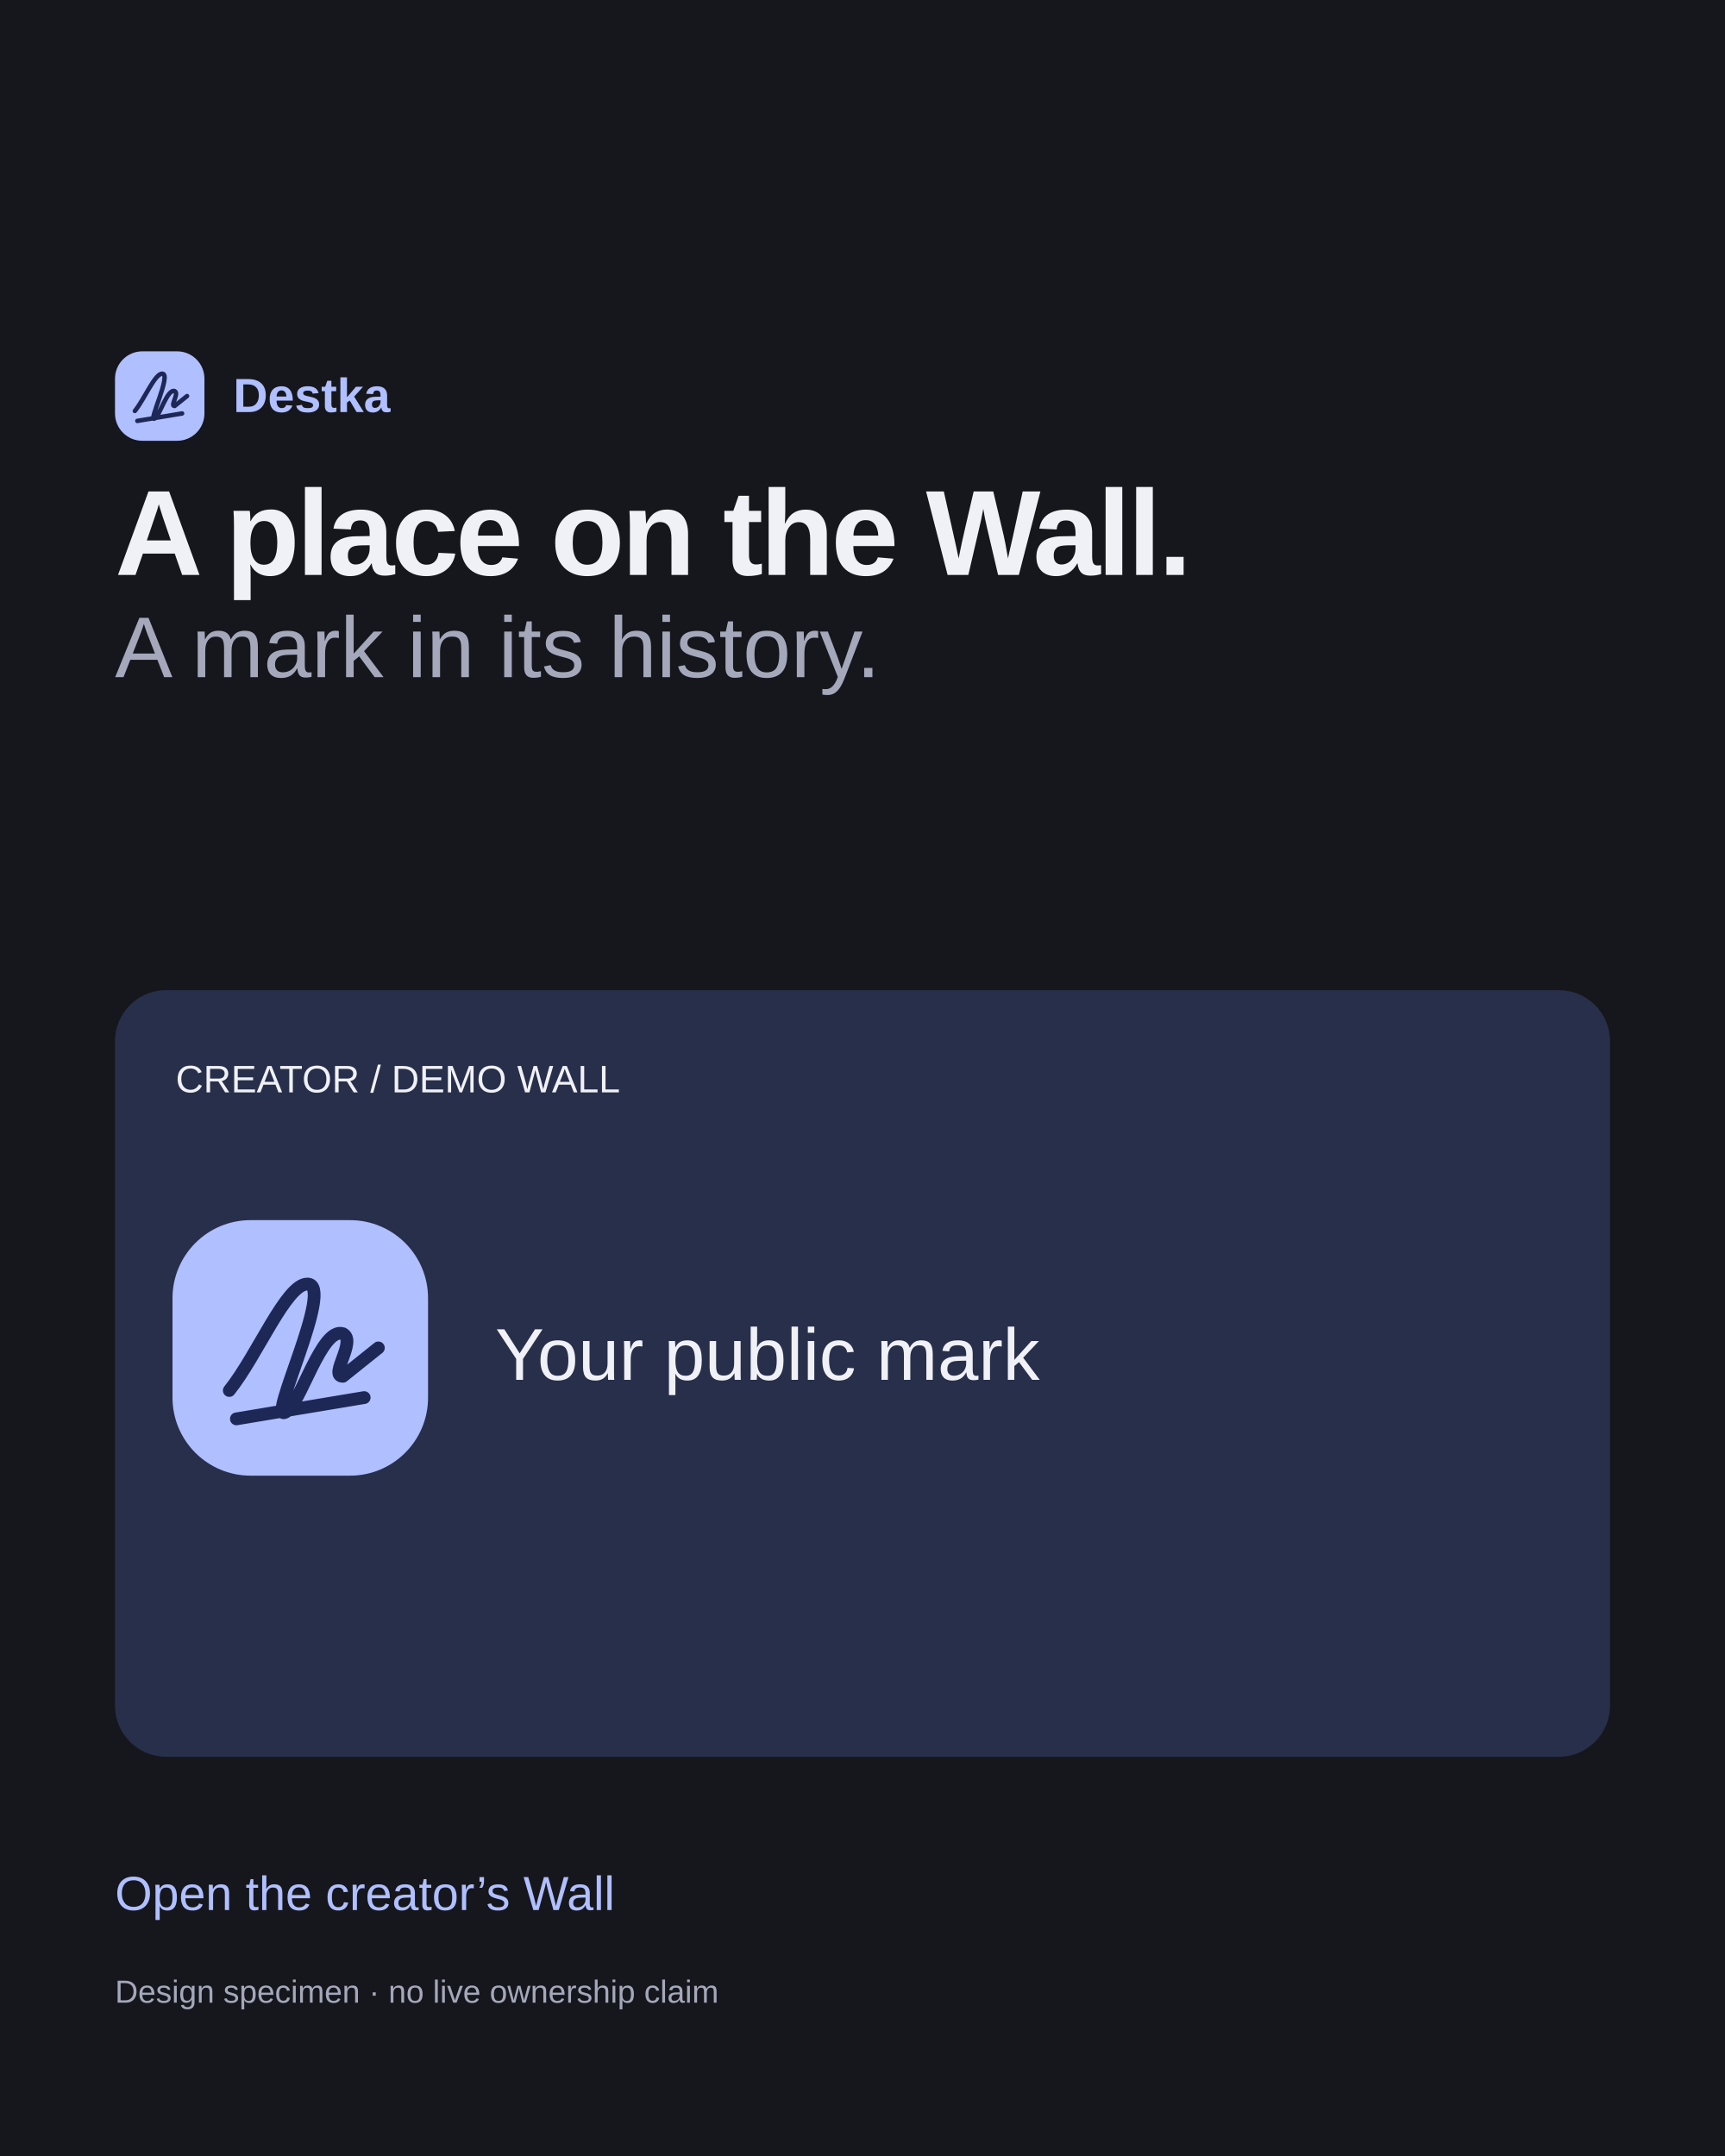
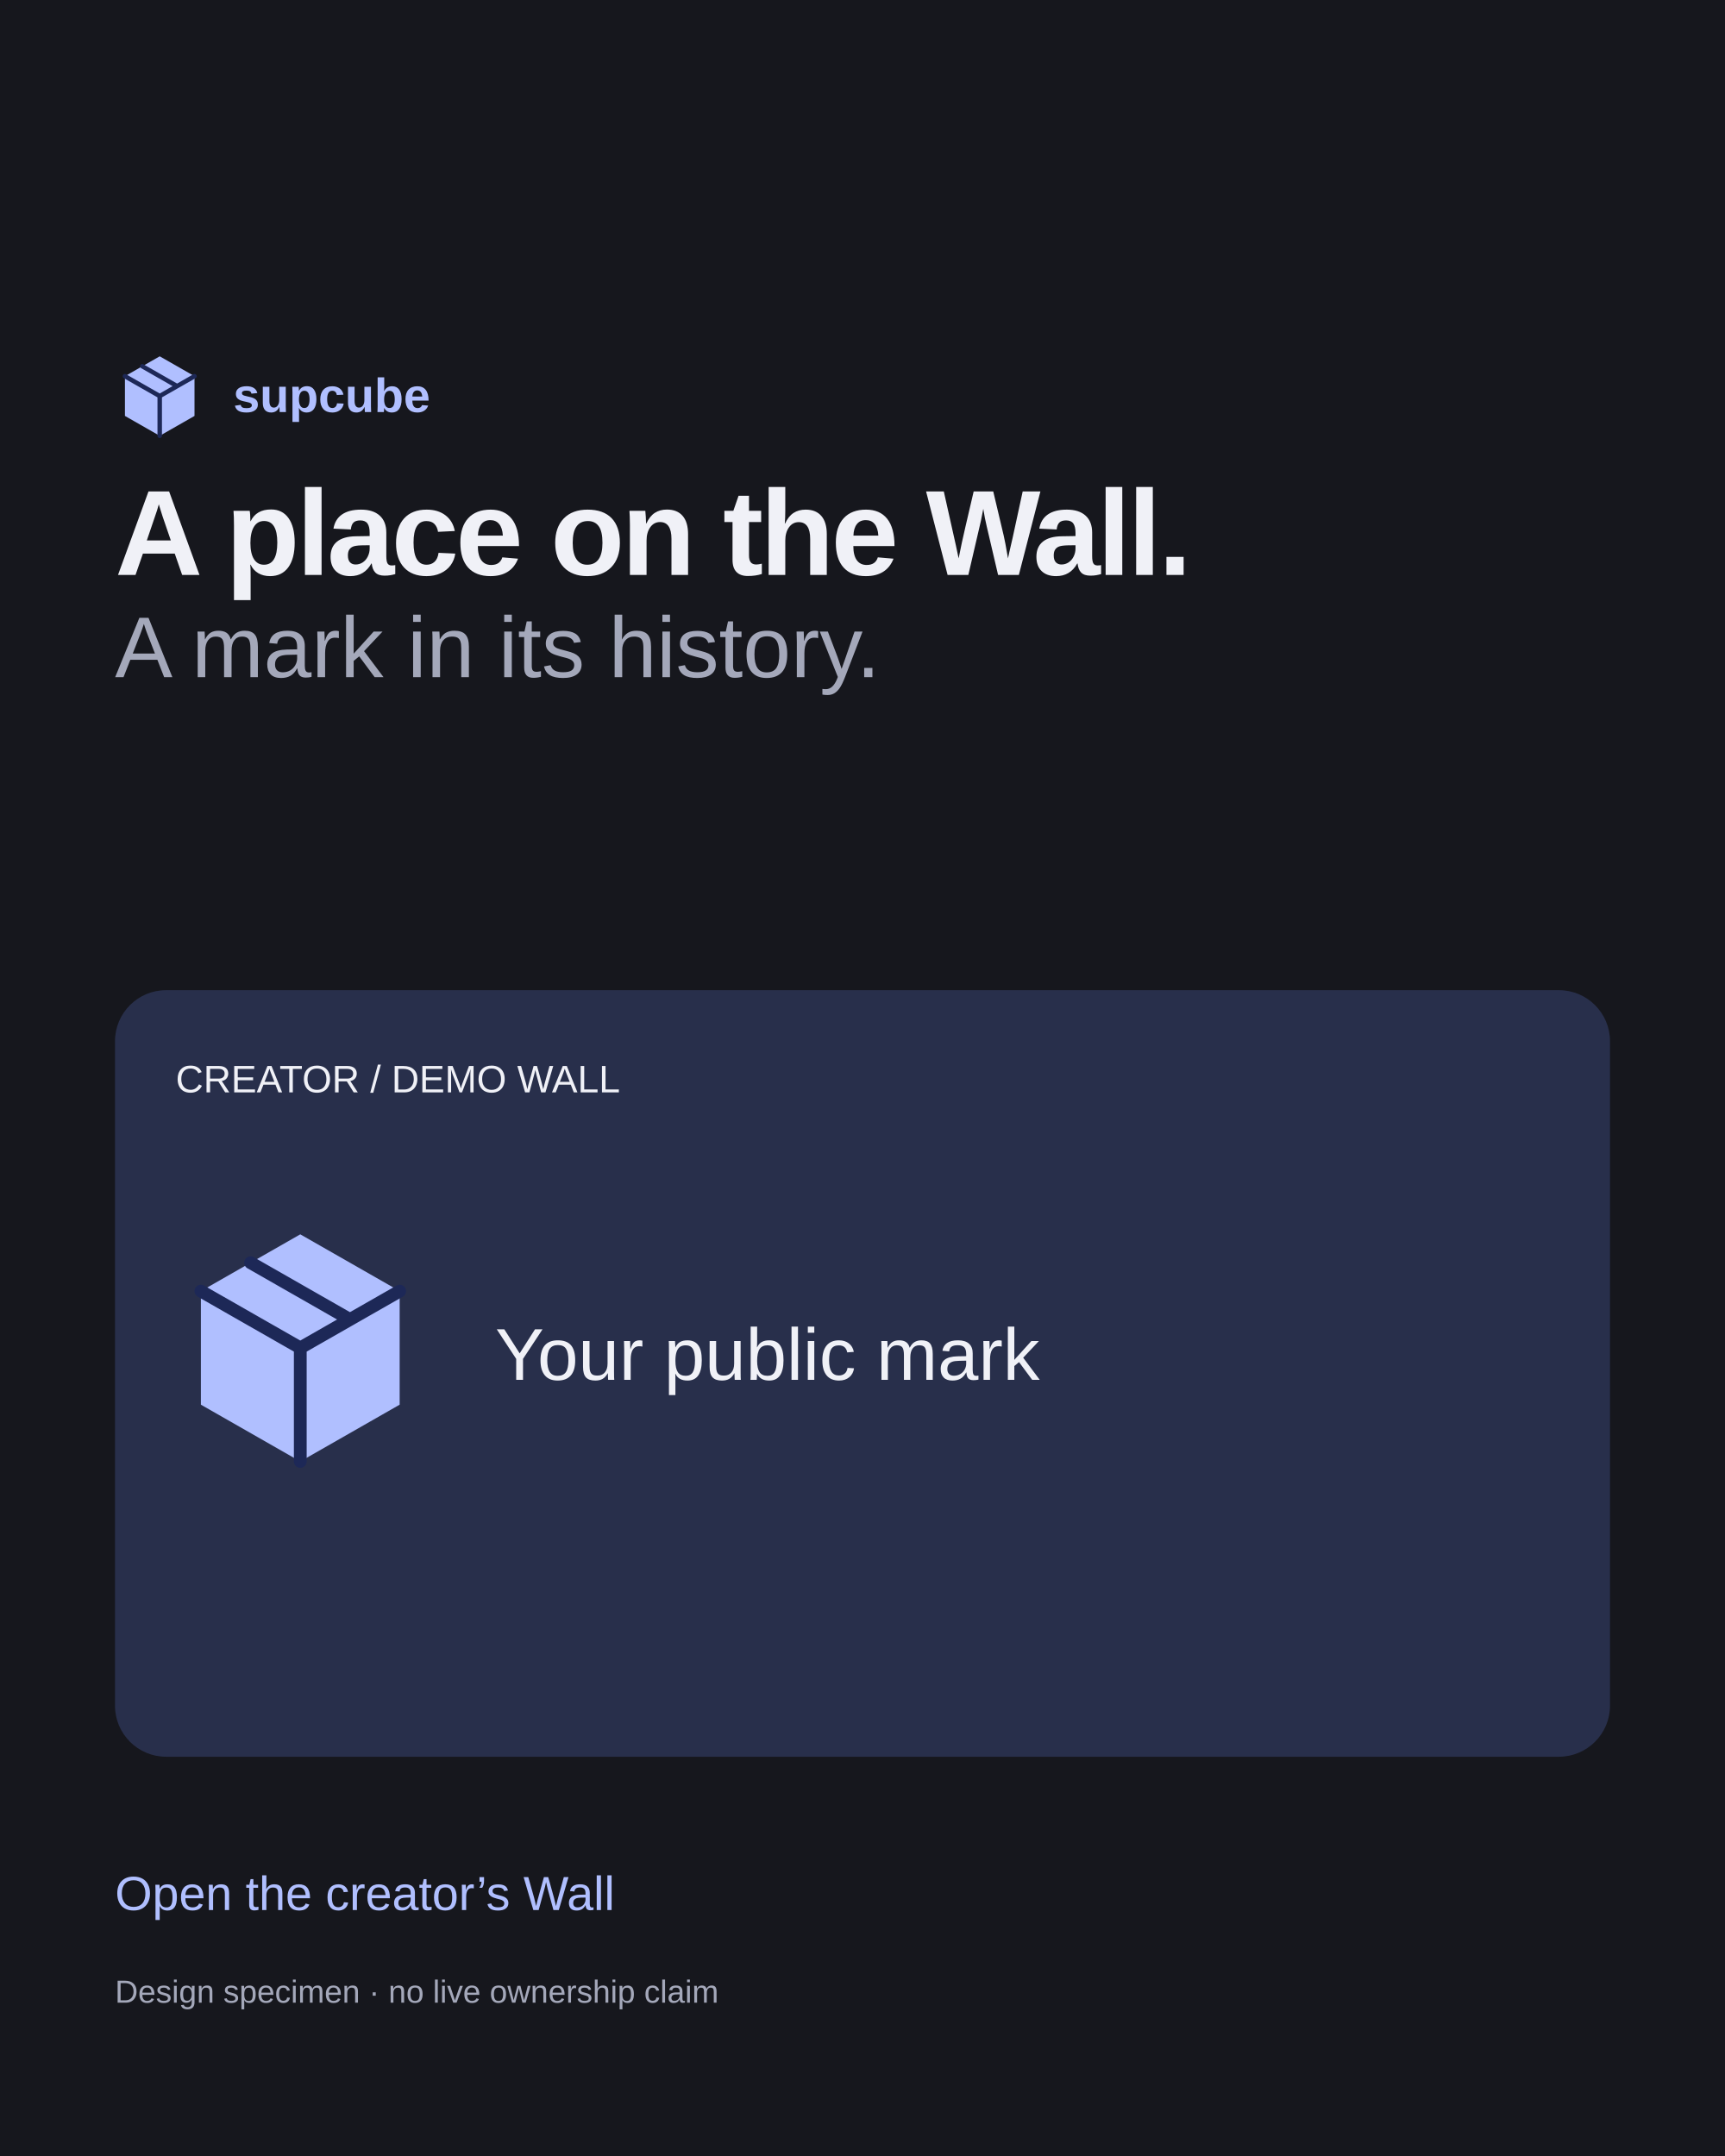
<svg xmlns="http://www.w3.org/2000/svg" width="1080" height="1350" viewBox="0 0 1080 1350" role="img" aria-labelledby="title">
  <rect width="1080" height="1350" fill="#16171d" />
  <g transform="translate(72 220) scale(1.555556)">
-     <rect width="36" height="36" rx="11" fill="#b0bfff" />
-     <path d="M8 24C12 19 16 9 19 9c4 0-6 20-3 18 2-1 5-12 8-11 2 1-2 6 0 6l5-4M9 28l18-3" fill="none" stroke="#1d2857" stroke-width="1.8" stroke-linecap="round" stroke-linejoin="round" />
+     <path d="m18 2 14 8v16l-14 8-14-8V10Z" fill="#b0bfff" />
+     <path d="m4 10 14 8 14-8M18 18v16M11 6l14 8" fill="none" stroke="#1d2857" stroke-width="1.8" stroke-linecap="round" stroke-linejoin="round" />
  </g>
  <text x="146" y="258" font-family="Arial, sans-serif" font-size="30" fill="#b0bfff" font-weight="700">
-     Destka
+     supcube
  </text>
  <text x="72" y="360" font-family="Arial, sans-serif" font-size="76" fill="#f0f1f7" font-weight="900" letter-spacing="-2">
    A place on the Wall.
  </text>
  <text x="72" y="424" font-family="Arial, sans-serif" font-size="54" fill="#a4a8ba">
    A mark in its history.
  </text>
  <rect x="72" y="620" width="936" height="480" rx="32" fill="#282f4b" />
  <text x="110" y="684" font-family="Arial, sans-serif" font-size="24" fill="#f0f1f7">
    CREATOR / DEMO WALL
  </text>
  <g transform="translate(108 764) scale(4.444444)">
-     <rect width="36" height="36" rx="11" fill="#b0bfff" />
-     <path d="M8 24C12 19 16 9 19 9c4 0-6 20-3 18 2-1 5-12 8-11 2 1-2 6 0 6l5-4M9 28l18-3" fill="none" stroke="#1d2857" stroke-width="1.8" stroke-linecap="round" stroke-linejoin="round" />
+     <path d="m18 2 14 8v16l-14 8-14-8V10Z" fill="#b0bfff" />
+     <path d="m4 10 14 8 14-8M18 18v16M11 6l14 8" fill="none" stroke="#1d2857" stroke-width="1.8" stroke-linecap="round" stroke-linejoin="round" />
  </g>
  <text x="310" y="864" font-family="Arial, sans-serif" font-size="46" fill="#f0f1f7">
    Your public mark
  </text>
  <text x="72" y="1196" font-family="Arial, sans-serif" font-size="30" fill="#b0bfff">
    Open the creator’s Wall
  </text>
  <text x="72" y="1254" font-family="Arial, sans-serif" font-size="20" fill="#a4a8ba">
    Design specimen · no live ownership claim
  </text>
</svg>
